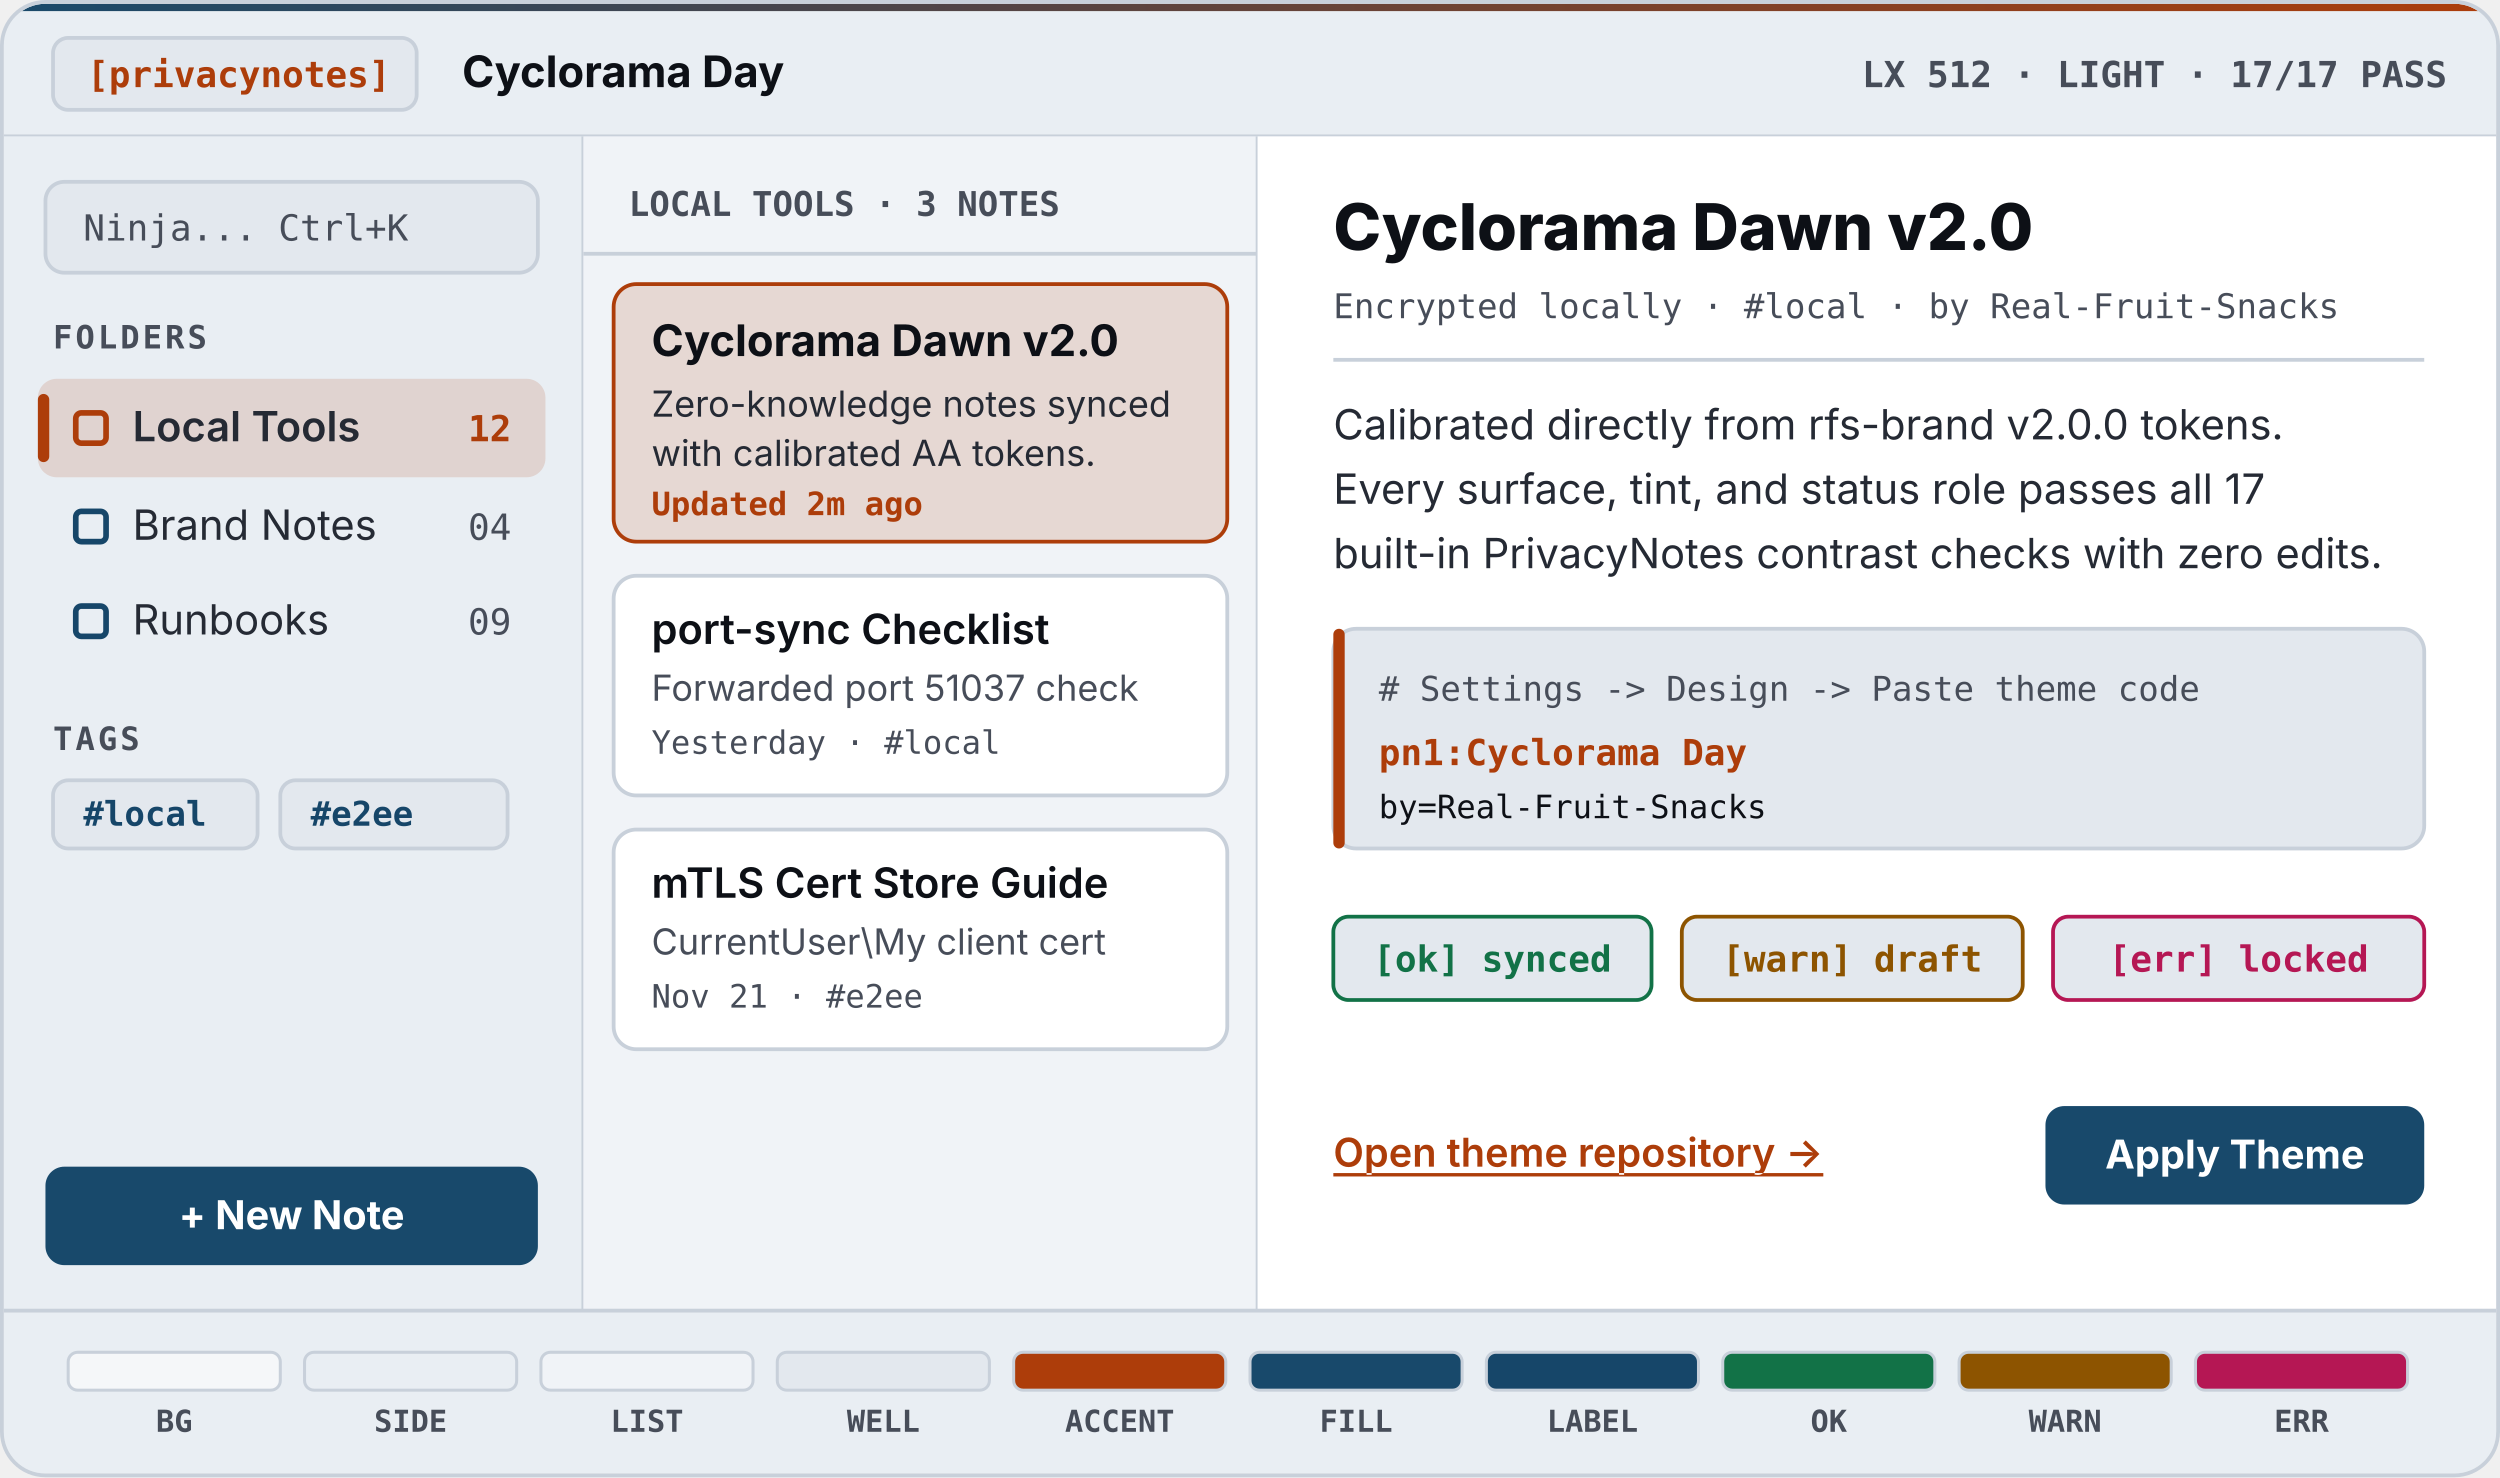
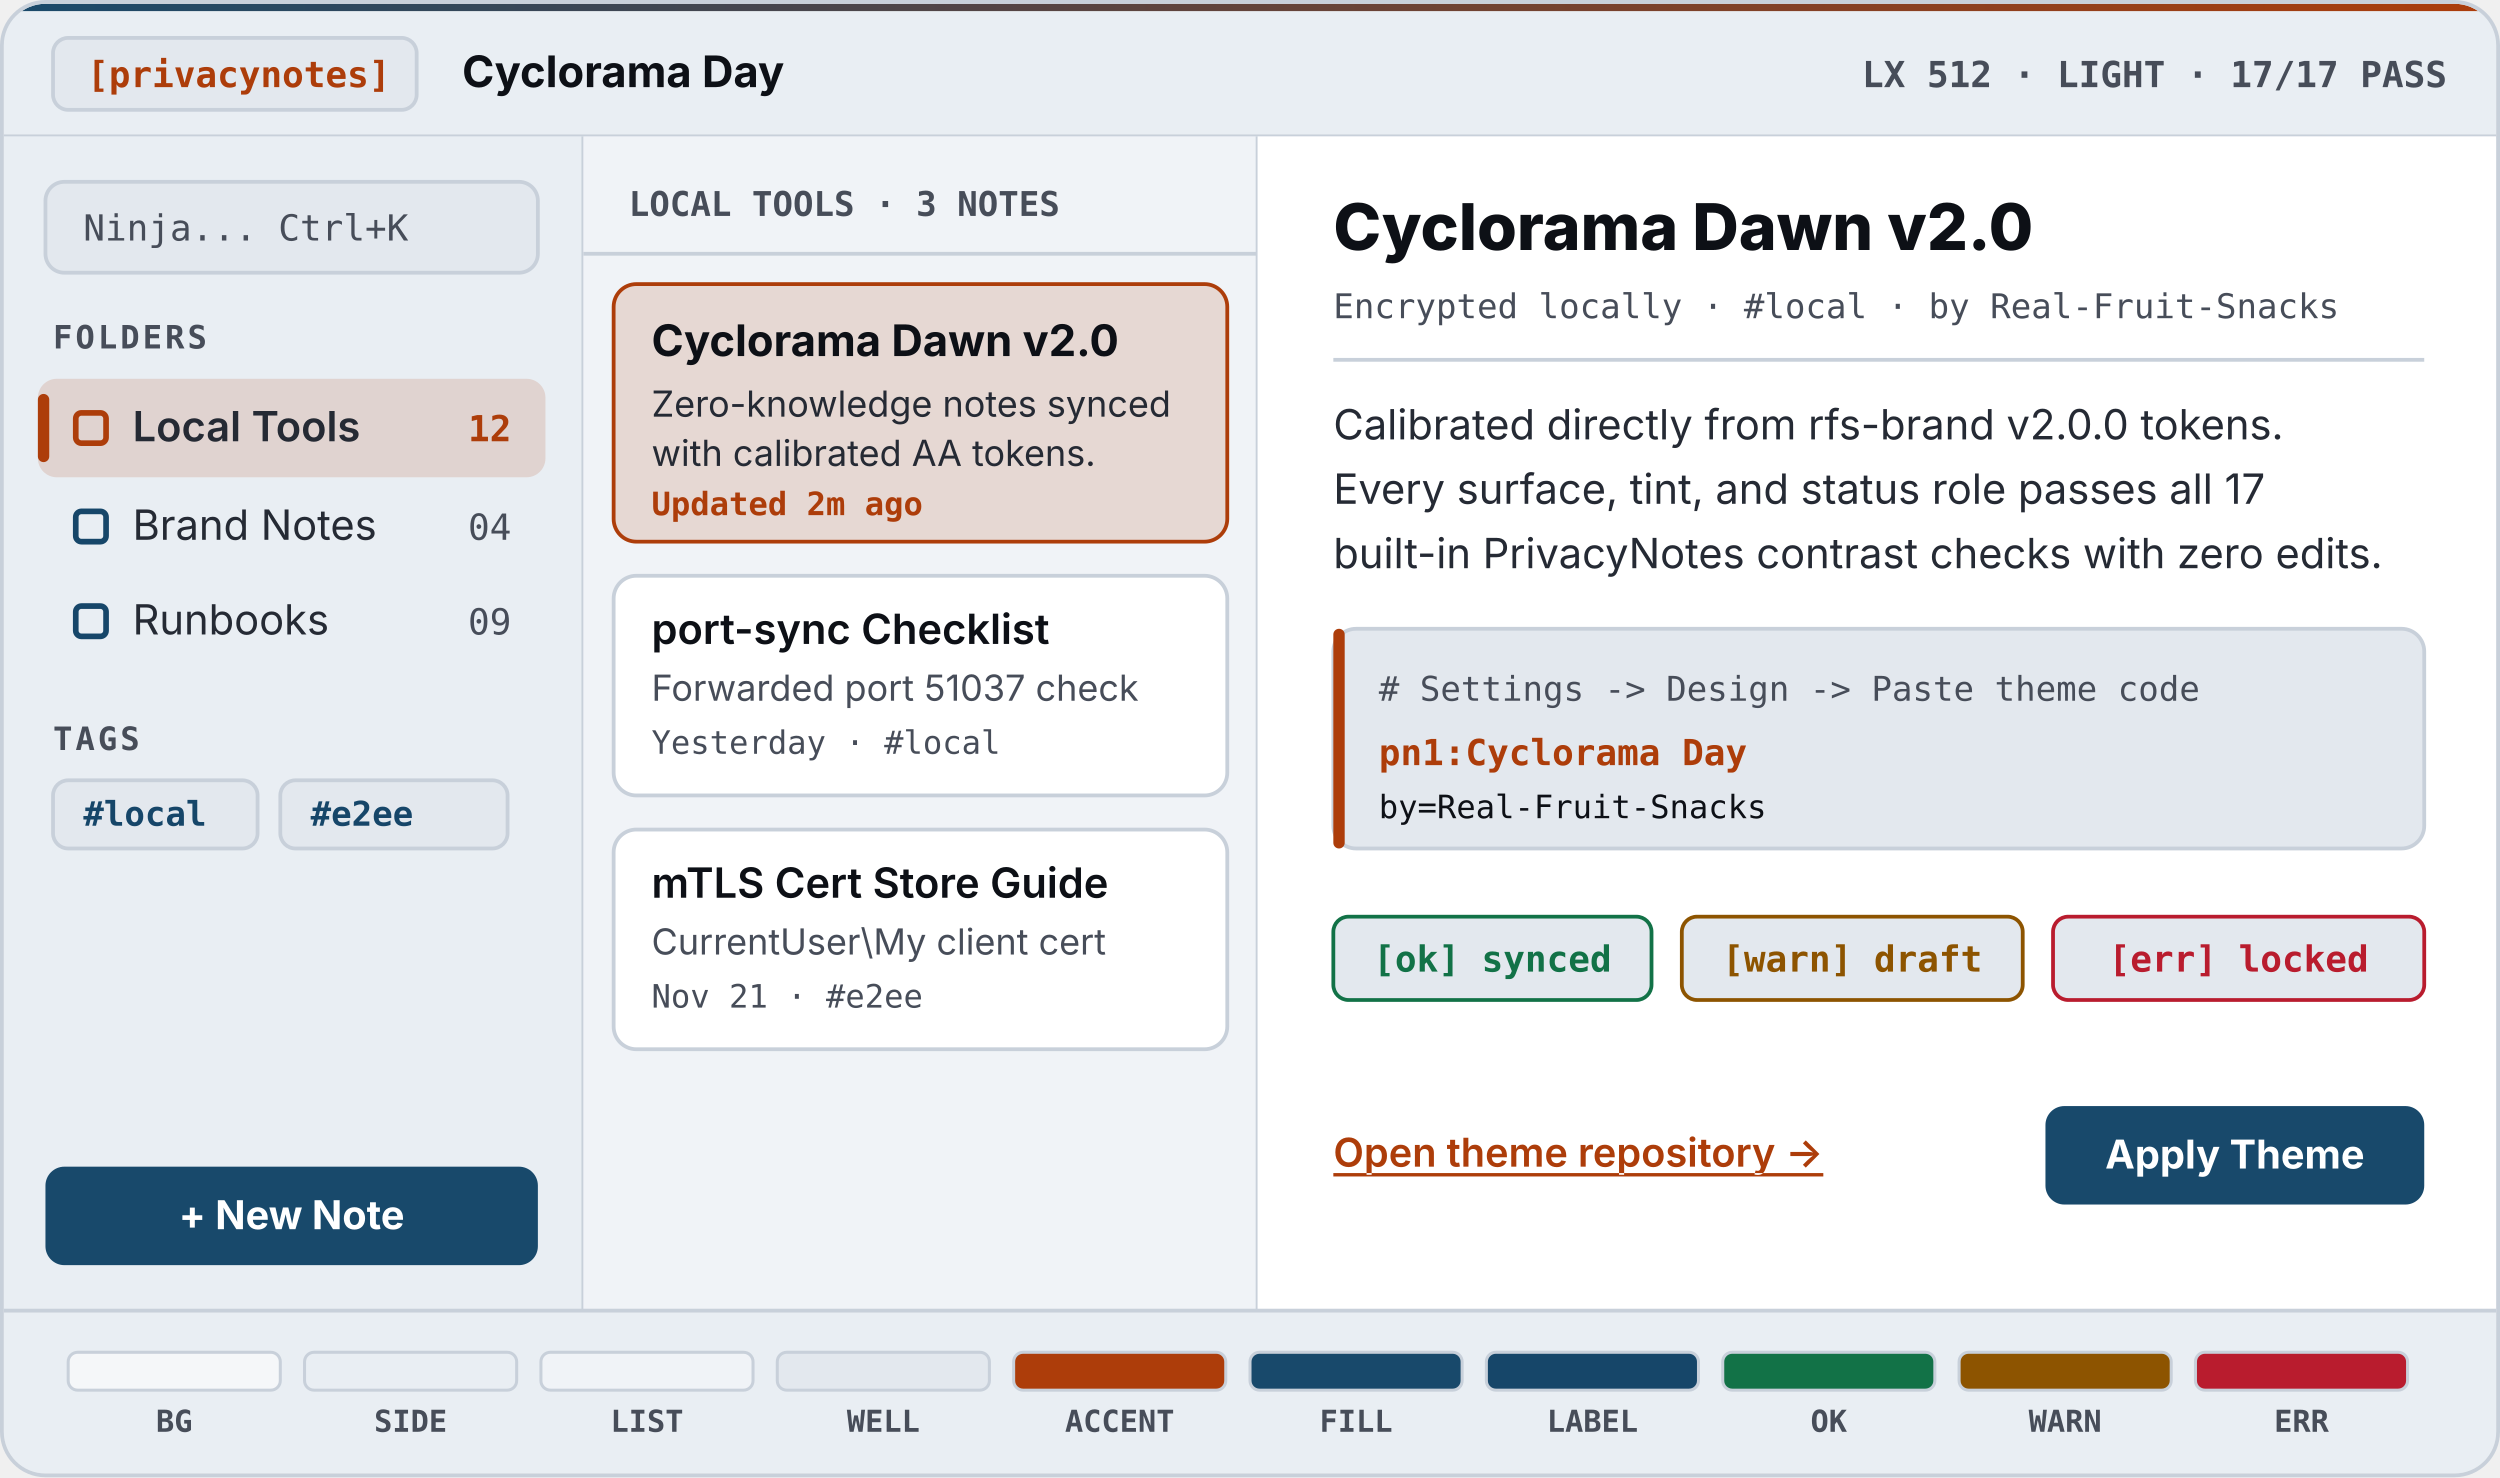
<svg xmlns="http://www.w3.org/2000/svg" viewBox="0 0 660 390" width="660" height="390" role="img" aria-label="PrivacyNotes Cyclorama Day (LX 512 LIGHT) workspace preview">
  <defs>
    <linearGradient id="hbeam" x1="0%" y1="0%" x2="100%" y2="0%">
      <stop offset="0%" stop-color="#18496B" />
      <stop offset="100%" stop-color="#AD3D0A" />
    </linearGradient>
    <clipPath id="frame-clip">
      <rect x="1" y="1" width="658" height="388" rx="11" />
    </clipPath>
  </defs>
  <g clip-path="url(#frame-clip)">
    <rect width="660" height="390" fill="#F5F7F9" />
    <rect width="660" height="3" fill="url(#hbeam)" />
    <rect x="0" y="3" width="660" height="33" fill="#E9EEF3" />
    <line x1="0" y1="36" x2="660" y2="36" stroke="#C8D0DA" stroke-width="1" />
    <rect x="14" y="10" width="96" height="19" rx="4" fill="#E3E8EE" stroke="#C8D0DA" stroke-width="1" />
    <text x="23" y="23" fill="#AD3D0A" font-family="ui-monospace,Consolas,monospace" font-size="9.5" font-weight="700">[privacynotes]</text>
    <text x="122" y="23" fill="#0D1016" font-family="system-ui,-apple-system,sans-serif" font-size="11.5" font-weight="700">Cyclorama Day</text>
    <text x="646" y="23" text-anchor="end" fill="#474D59" font-family="ui-monospace,Consolas,monospace" font-size="9.5" font-weight="600">LX 512 · LIGHT · 17/17 PASS</text>
    <rect x="0" y="36" width="154" height="310" fill="#E9EEF3" />
    <line x1="154" y1="36" x2="154" y2="346" stroke="#C8D0DA" stroke-width="1" />
    <rect x="12" y="48" width="130" height="24" rx="5" fill="#E3E8EE" stroke="#C8D0DA" stroke-width="1" />
    <text x="22" y="63.5" fill="#474D59" font-family="ui-monospace,Consolas,monospace" font-size="9.5">Ninja...  Ctrl+K</text>
    <text x="14" y="92" fill="#474D59" font-family="ui-monospace,Consolas,monospace" font-size="8.5" font-weight="700" letter-spacing="0.8">FOLDERS</text>
    <rect x="10" y="100" width="134" height="26" rx="5" fill="#E0D3D0" />
    <rect x="10" y="104" width="3" height="18" rx="1.5" fill="#AD3D0A" />
    <rect x="20" y="109" width="8" height="8" rx="1.5" fill="none" stroke="#AD3D0A" stroke-width="1.5" />
    <text x="35" y="116.5" fill="#252A34" font-family="system-ui,-apple-system,sans-serif" font-size="11" font-weight="600">Local Tools</text>
    <text x="135" y="116.5" text-anchor="end" fill="#AD3D0A" font-family="ui-monospace,Consolas,monospace" font-size="9.5" font-weight="700">12</text>
    <rect x="20" y="135" width="8" height="8" rx="1.5" fill="none" stroke="#164669" stroke-width="1.5" />
    <text x="35" y="142.5" fill="#252A34" font-family="system-ui,-apple-system,sans-serif" font-size="11">Brand Notes</text>
    <text x="135" y="142.5" text-anchor="end" fill="#474D59" font-family="ui-monospace,Consolas,monospace" font-size="9.5">04</text>
    <rect x="20" y="160" width="8" height="8" rx="1.5" fill="none" stroke="#164669" stroke-width="1.5" />
    <text x="35" y="167.5" fill="#252A34" font-family="system-ui,-apple-system,sans-serif" font-size="11">Runbooks</text>
    <text x="135" y="167.5" text-anchor="end" fill="#474D59" font-family="ui-monospace,Consolas,monospace" font-size="9.5">09</text>
    <text x="14" y="198" fill="#474D59" font-family="ui-monospace,Consolas,monospace" font-size="8.5" font-weight="700" letter-spacing="0.8">TAGS</text>
    <rect x="14" y="206" width="54" height="18" rx="4" fill="#E3E8EE" stroke="#C8D0DA" stroke-width="1" />
    <text x="22" y="218" fill="#164669" font-family="ui-monospace,Consolas,monospace" font-size="9" font-weight="600">#local</text>
    <rect x="74" y="206" width="60" height="18" rx="4" fill="#E3E8EE" stroke="#C8D0DA" stroke-width="1" />
    <text x="82" y="218" fill="#164669" font-family="ui-monospace,Consolas,monospace" font-size="9" font-weight="600">#e2ee</text>
    <rect x="12" y="308" width="130" height="26" rx="5" fill="#18496B" />
    <text x="77" y="324.5" text-anchor="middle" fill="#FFFFFF" font-family="system-ui,-apple-system,sans-serif" font-size="10.5" font-weight="700">+ New Note</text>
    <rect x="154" y="36" width="178" height="310" fill="#F0F3F7" />
    <line x1="332" y1="36" x2="332" y2="346" stroke="#C8D0DA" stroke-width="1" />
    <text x="166" y="57" fill="#474D59" font-family="ui-monospace,Consolas,monospace" font-size="9" font-weight="700">LOCAL TOOLS  ·  3 NOTES</text>
    <line x1="154" y1="67" x2="332" y2="67" stroke="#C8D0DA" stroke-width="1" />
    <rect x="162" y="75" width="162" height="68" rx="6" fill="#E6D8D3" stroke="#AD3D0A" stroke-width="1" />
    <text x="172" y="94" fill="#0D1016" font-family="system-ui,-apple-system,sans-serif" font-size="11.5" font-weight="700">Cyclorama Dawn v2.0</text>
    <text x="172" y="110" fill="#252A34" font-family="system-ui,-apple-system,sans-serif" font-size="9.5">Zero-knowledge notes synced</text>
    <text x="172" y="123" fill="#252A34" font-family="system-ui,-apple-system,sans-serif" font-size="9.5">with calibrated AA tokens.</text>
    <text x="172" y="136" fill="#AD3D0A" font-family="ui-monospace,Consolas,monospace" font-size="8.5" font-weight="600">Updated 2m ago</text>
    <rect x="162" y="152" width="162" height="58" rx="6" fill="#FFFFFF" stroke="#C8D0DA" stroke-width="1" />
    <text x="172" y="170" fill="#0D1016" font-family="system-ui,-apple-system,sans-serif" font-size="11" font-weight="600">port-sync Checklist</text>
    <text x="172" y="185" fill="#474D59" font-family="system-ui,-apple-system,sans-serif" font-size="9.5">Forwarded port 51037 check</text>
    <text x="172" y="199" fill="#474D59" font-family="ui-monospace,Consolas,monospace" font-size="8.5">Yesterday · #local</text>
    <rect x="162" y="219" width="162" height="58" rx="6" fill="#FFFFFF" stroke="#C8D0DA" stroke-width="1" />
    <text x="172" y="237" fill="#0D1016" font-family="system-ui,-apple-system,sans-serif" font-size="11" font-weight="600">mTLS Cert Store Guide</text>
    <text x="172" y="252" fill="#474D59" font-family="system-ui,-apple-system,sans-serif" font-size="9.5">CurrentUser\My client cert</text>
    <text x="172" y="266" fill="#474D59" font-family="ui-monospace,Consolas,monospace" font-size="8.5">Nov 21 · #e2ee</text>
    <rect x="332" y="36" width="328" height="310" fill="#FFFFFF" />
    <text x="352" y="66" fill="#0D1016" font-family="system-ui,-apple-system,sans-serif" font-size="17" font-weight="800">Cyclorama Dawn v2.0</text>
    <text x="352" y="84" fill="#474D59" font-family="ui-monospace,Consolas,monospace" font-size="9">Encrypted locally  ·  #local  ·  by Real-Fruit-Snacks</text>
    <line x1="352" y1="95" x2="640" y2="95" stroke="#C8D0DA" stroke-width="1" />
    <text x="352" y="116" fill="#252A34" font-family="system-ui,-apple-system,sans-serif" font-size="11">Calibrated directly from rfs-brand v2.0.0 tokens.</text>
    <text x="352" y="133" fill="#252A34" font-family="system-ui,-apple-system,sans-serif" font-size="11">Every surface, tint, and status role passes all 17</text>
    <text x="352" y="150" fill="#252A34" font-family="system-ui,-apple-system,sans-serif" font-size="11">built-in PrivacyNotes contrast checks with zero edits.</text>
    <rect x="352" y="166" width="288" height="58" rx="6" fill="#E3E8EE" stroke="#C8D0DA" stroke-width="1" />
    <rect x="352" y="166" width="3" height="58" rx="1.5" fill="#AD3D0A" />
    <text x="364" y="185" fill="#474D59" font-family="ui-monospace,Consolas,monospace" font-size="9"># Settings -&gt; Design -&gt; Paste theme code</text>
    <text x="364" y="202" fill="#AD3D0A" font-family="ui-monospace,Consolas,monospace" font-size="9.5" font-weight="700">pn1:Cyclorama Day</text>
    <text x="364" y="216" fill="#0D1016" font-family="ui-monospace,Consolas,monospace" font-size="8.5">by=Real-Fruit-Snacks</text>
    <rect x="352" y="242" width="84" height="22" rx="4" fill="#E3E8EE" stroke="#127247" stroke-width="1" />
    <text x="394" y="256.5" text-anchor="middle" fill="#127247" font-family="ui-monospace,Consolas,monospace" font-size="9.5" font-weight="700">[ok] synced</text>
    <rect x="444" y="242" width="90" height="22" rx="4" fill="#E3E8EE" stroke="#8D5400" stroke-width="1" />
    <text x="489" y="256.5" text-anchor="middle" fill="#8D5400" font-family="ui-monospace,Consolas,monospace" font-size="9.5" font-weight="700">[warn] draft</text>
-     <rect x="542" y="242" width="98" height="22" rx="4" fill="#E3E8EE" stroke="#B51754" stroke-width="1" />
-     <text x="591" y="256.5" text-anchor="middle" fill="#B51754" font-family="ui-monospace,Consolas,monospace" font-size="9.5" font-weight="700">[err] locked</text>
+     <rect x="542" y="242" width="98" height="22" rx="4" fill="#E3E8EE" stroke="#B91C2E" stroke-width="1" />
+     <text x="591" y="256.5" text-anchor="middle" fill="#B91C2E" font-family="ui-monospace,Consolas,monospace" font-size="9.5" font-weight="700">[err] locked</text>
    <text x="352" y="308" fill="#AD3D0A" font-family="system-ui,-apple-system,sans-serif" font-size="10.5" font-weight="600" text-decoration="underline">Open theme repository -&gt;</text>
    <rect x="540" y="292" width="100" height="26" rx="5" fill="#18496B" />
    <text x="590" y="308.5" text-anchor="middle" fill="#FFFFFF" font-family="system-ui,-apple-system,sans-serif" font-size="10.5" font-weight="700">Apply Theme</text>
    <rect x="0" y="346" width="660" height="44" fill="#E9EEF3" />
    <line x1="0" y1="346" x2="660" y2="346" stroke="#C8D0DA" stroke-width="1" />
    <rect x="18.0" y="357" width="56" height="10" rx="2.5" fill="#F5F7F9" stroke="#C8D0DA" stroke-width="0.8" />
    <text x="46.0" y="378" text-anchor="middle" fill="#474D59" font-family="ui-monospace,Consolas,monospace" font-size="8" font-weight="600">BG</text>
    <rect x="80.4" y="357" width="56" height="10" rx="2.5" fill="#E9EEF3" stroke="#C8D0DA" stroke-width="0.8" />
    <text x="108.4" y="378" text-anchor="middle" fill="#474D59" font-family="ui-monospace,Consolas,monospace" font-size="8" font-weight="600">SIDE</text>
    <rect x="142.8" y="357" width="56" height="10" rx="2.5" fill="#F0F3F7" stroke="#C8D0DA" stroke-width="0.8" />
    <text x="170.8" y="378" text-anchor="middle" fill="#474D59" font-family="ui-monospace,Consolas,monospace" font-size="8" font-weight="600">LIST</text>
    <rect x="205.2" y="357" width="56" height="10" rx="2.5" fill="#E3E8EE" stroke="#C8D0DA" stroke-width="0.8" />
    <text x="233.2" y="378" text-anchor="middle" fill="#474D59" font-family="ui-monospace,Consolas,monospace" font-size="8" font-weight="600">WELL</text>
    <rect x="267.6" y="357" width="56" height="10" rx="2.5" fill="#AD3D0A" stroke="#C8D0DA" stroke-width="0.8" />
    <text x="295.6" y="378" text-anchor="middle" fill="#474D59" font-family="ui-monospace,Consolas,monospace" font-size="8" font-weight="600">ACCENT</text>
    <rect x="330.0" y="357" width="56" height="10" rx="2.5" fill="#18496B" stroke="#C8D0DA" stroke-width="0.8" />
    <text x="358.0" y="378" text-anchor="middle" fill="#474D59" font-family="ui-monospace,Consolas,monospace" font-size="8" font-weight="600">FILL</text>
    <rect x="392.4" y="357" width="56" height="10" rx="2.5" fill="#164669" stroke="#C8D0DA" stroke-width="0.8" />
    <text x="420.4" y="378" text-anchor="middle" fill="#474D59" font-family="ui-monospace,Consolas,monospace" font-size="8" font-weight="600">LABEL</text>
    <rect x="454.8" y="357" width="56" height="10" rx="2.5" fill="#127247" stroke="#C8D0DA" stroke-width="0.8" />
    <text x="482.8" y="378" text-anchor="middle" fill="#474D59" font-family="ui-monospace,Consolas,monospace" font-size="8" font-weight="600">OK</text>
    <rect x="517.2" y="357" width="56" height="10" rx="2.5" fill="#8D5400" stroke="#C8D0DA" stroke-width="0.8" />
    <text x="545.2" y="378" text-anchor="middle" fill="#474D59" font-family="ui-monospace,Consolas,monospace" font-size="8" font-weight="600">WARN</text>
-     <rect x="579.6" y="357" width="56" height="10" rx="2.5" fill="#B51754" stroke="#C8D0DA" stroke-width="0.8" />
+     <rect x="579.6" y="357" width="56" height="10" rx="2.5" fill="#B91C2E" stroke="#C8D0DA" stroke-width="0.8" />
    <text x="607.6" y="378" text-anchor="middle" fill="#474D59" font-family="ui-monospace,Consolas,monospace" font-size="8" font-weight="600">ERR</text>
  </g>
  <rect x="0.5" y="0.5" width="659" height="389" rx="11.5" fill="none" stroke="#C8D0DA" stroke-width="1" />
</svg>
